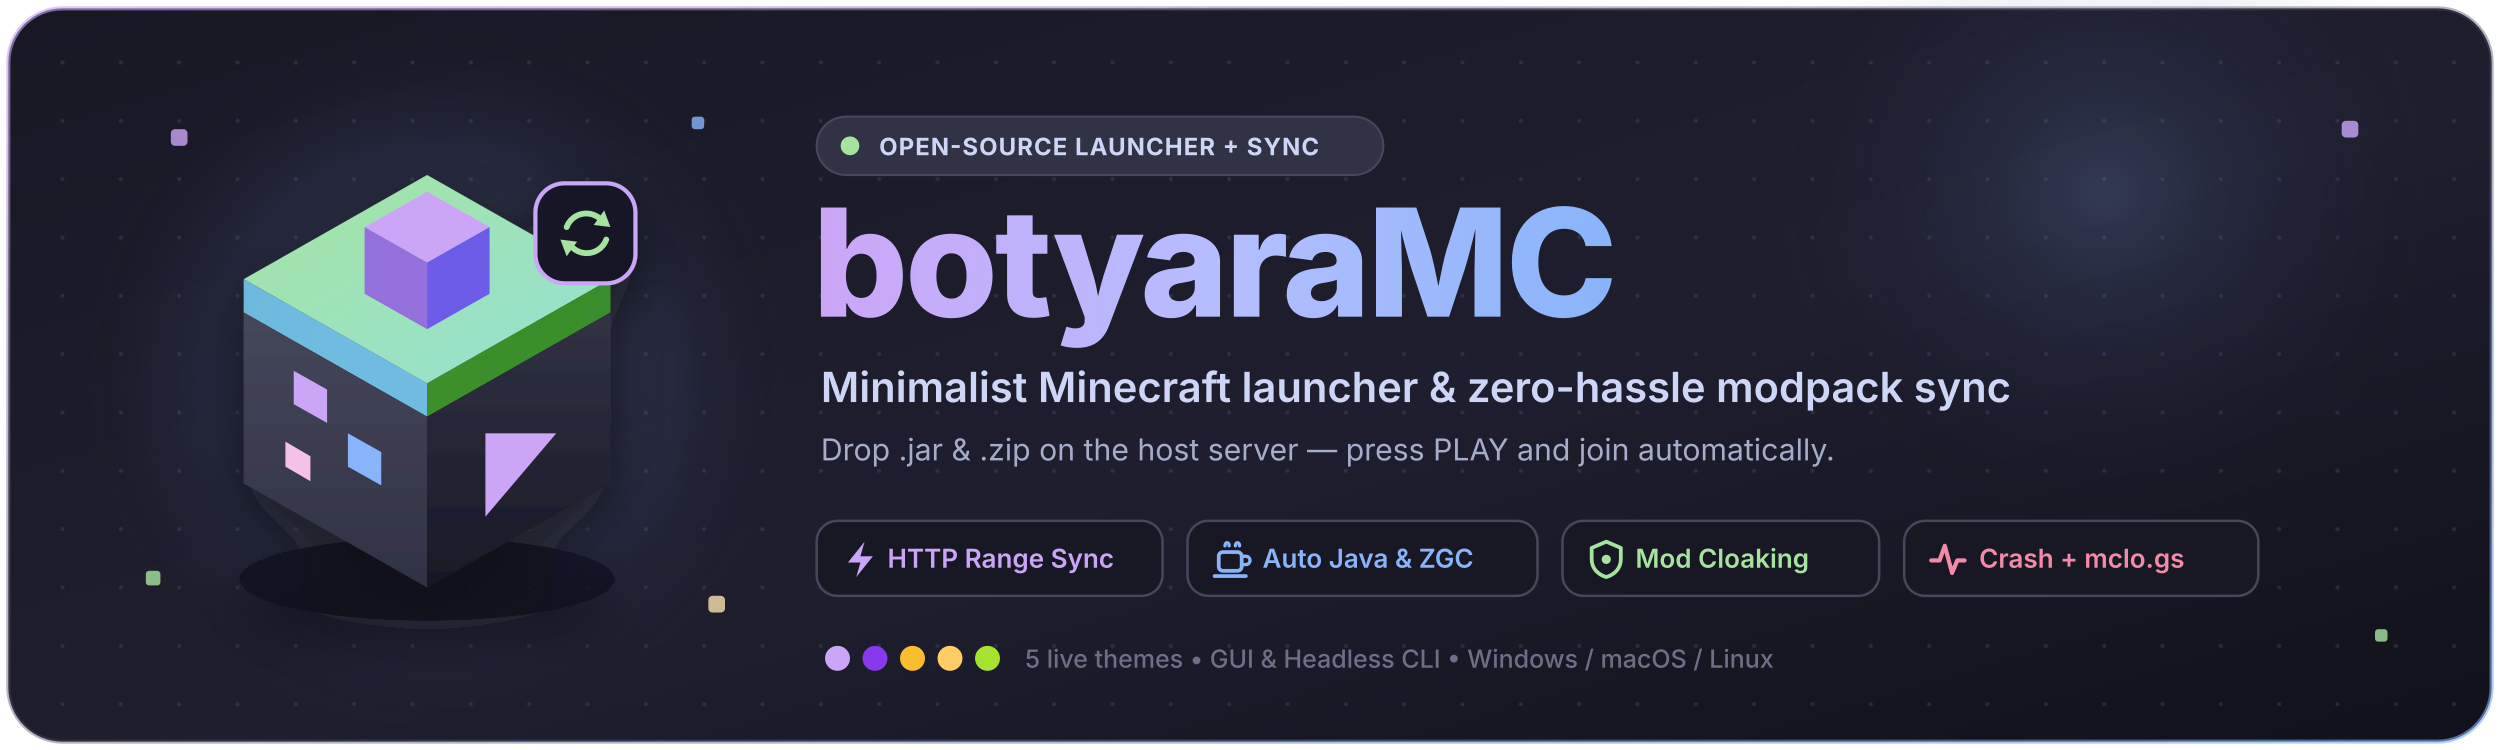
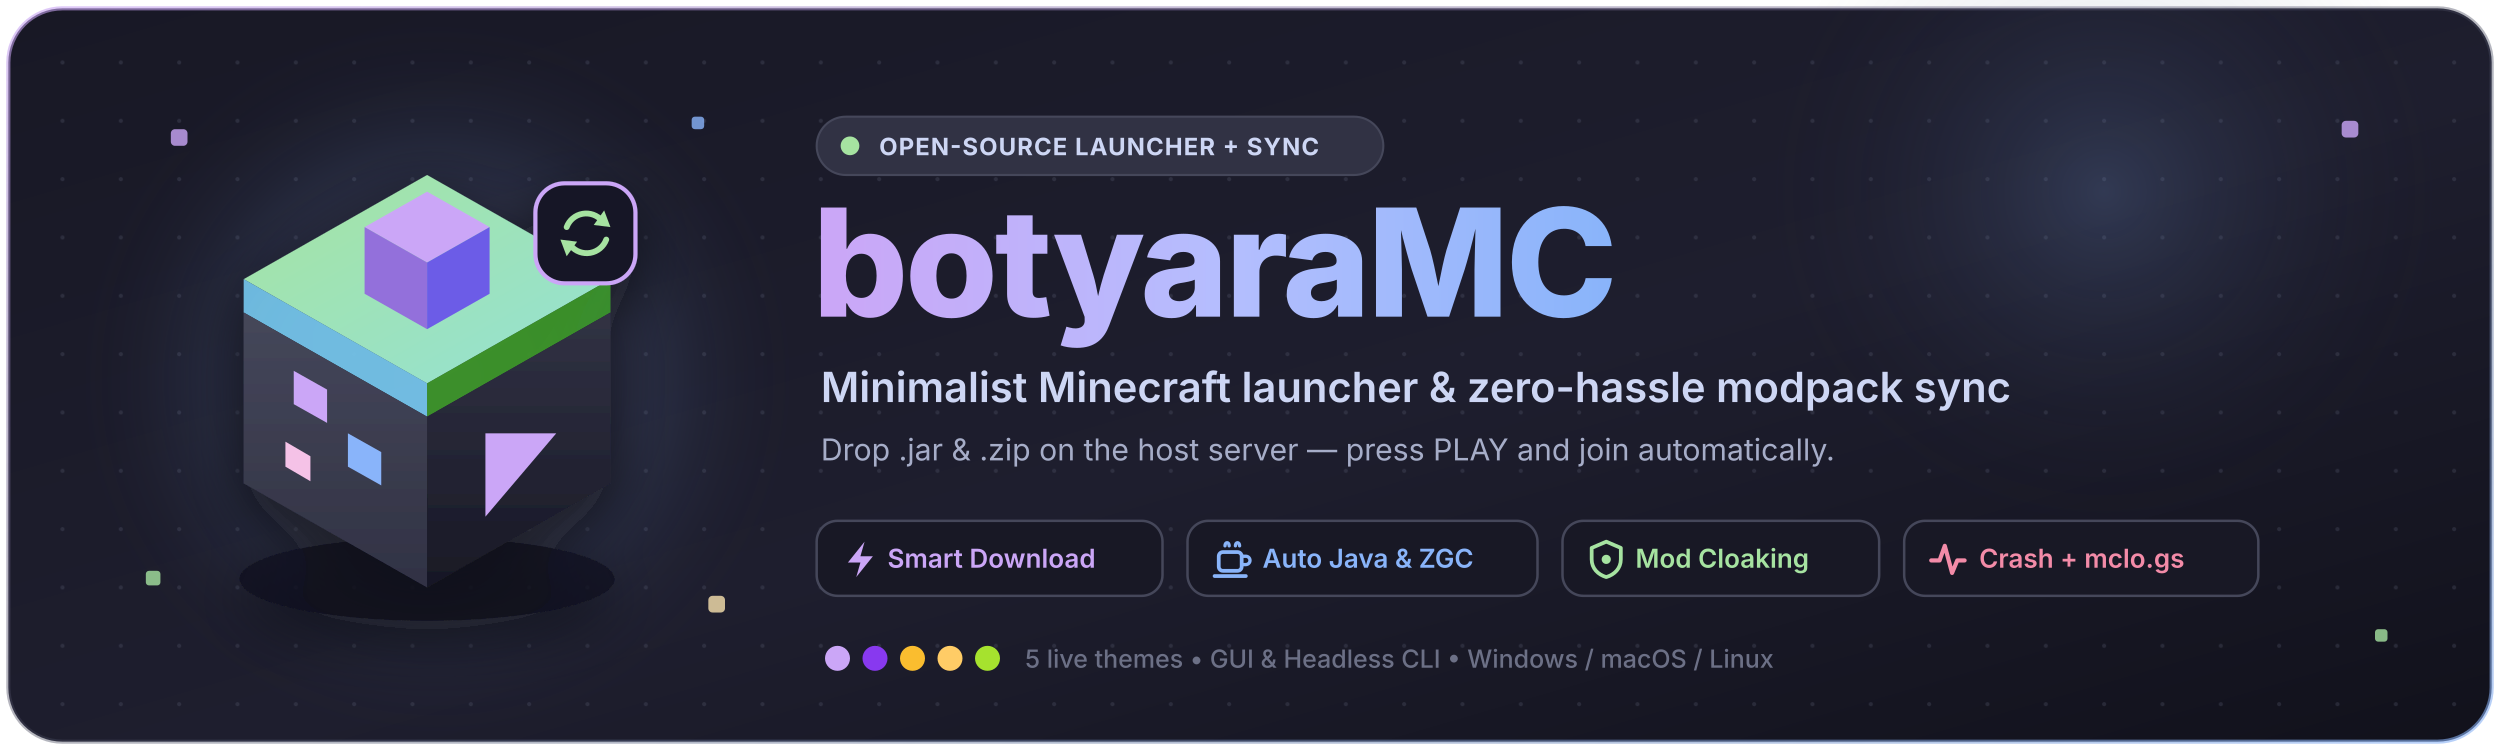
<svg xmlns="http://www.w3.org/2000/svg" viewBox="0 0 1200 360" width="1200" height="360" role="img" aria-label="botyaraMC — Minimalist Minecraft launcher &amp; zero-hassle modpack sync">
  <defs>
    <linearGradient id="bgGrad" x1="0%" y1="0%" x2="100%" y2="100%">
      <stop offset="0%" stop-color="#181825" />
      <stop offset="55%" stop-color="#1e1e2e" />
      <stop offset="100%" stop-color="#11111b" />
    </linearGradient>
    <linearGradient id="borderGrad" x1="0%" y1="0%" x2="100%" y2="100%">
      <stop offset="0%" stop-color="#cba6f7" stop-opacity="0.6" />
      <stop offset="50%" stop-color="#45475a" stop-opacity="0.4" />
      <stop offset="100%" stop-color="#89b4fa" stop-opacity="0.6" />
    </linearGradient>
    <linearGradient id="titleGrad" x1="0%" y1="0%" x2="100%" y2="0%">
      <stop offset="0%" stop-color="#cba6f7" />
      <stop offset="52%" stop-color="#b4befe" />
      <stop offset="100%" stop-color="#89b4fa" />
    </linearGradient>
    <linearGradient id="cubeTop" x1="0%" y1="0%" x2="100%" y2="100%">
      <stop offset="0%" stop-color="#a6e3a1" />
      <stop offset="100%" stop-color="#94e2d5" />
    </linearGradient>
    <linearGradient id="cubeLeft" x1="0%" y1="0%" x2="0%" y2="100%">
      <stop offset="0%" stop-color="#45475a" />
      <stop offset="100%" stop-color="#313244" />
    </linearGradient>
    <linearGradient id="cubeRight" x1="0%" y1="0%" x2="0%" y2="100%">
      <stop offset="0%" stop-color="#313244" />
      <stop offset="100%" stop-color="#181825" />
    </linearGradient>
    <radialGradient id="glowPurple" cx="50%" cy="50%" r="50%">
      <stop offset="0%" stop-color="#cba6f7" stop-opacity="0.30" />
      <stop offset="65%" stop-color="#89b4fa" stop-opacity="0.08" />
      <stop offset="100%" stop-color="#1e1e2e" stop-opacity="0" />
    </radialGradient>
    <radialGradient id="glowBlue" cx="50%" cy="50%" r="50%">
      <stop offset="0%" stop-color="#89b4fa" stop-opacity="0.18" />
      <stop offset="100%" stop-color="#1e1e2e" stop-opacity="0" />
    </radialGradient>
    <pattern id="dotGrid" width="28" height="28" patternUnits="userSpaceOnUse">
      <circle cx="2" cy="2" r="1" fill="#585b70" fill-opacity="0.30" />
    </pattern>
    <filter id="softShadow" x="-20%" y="-20%" width="140%" height="140%">
      <feDropShadow dx="0" dy="10" stdDeviation="14" flood-color="#0b0b12" flood-opacity="0.65" />
    </filter>
  </defs>
  <rect x="4" y="4" width="1192" height="352" rx="26" fill="url(#bgGrad)" stroke="url(#borderGrad)" stroke-width="2" />
  <rect x="12" y="12" width="1176" height="336" rx="20" fill="url(#dotGrid)" />
  <circle cx="210" cy="182" r="175" fill="url(#glowPurple)" />
  <circle cx="1010" cy="92" r="165" fill="url(#glowBlue)" />
  <g opacity="0.8">
    <rect x="82" y="62" width="8" height="8" rx="2" fill="#cba6f7" />
    <rect x="332" y="56" width="6" height="6" rx="1.5" fill="#89b4fa" />
    <rect x="70" y="274" width="7" height="7" rx="1.5" fill="#a6e3a1" />
    <rect x="340" y="286" width="8" height="8" rx="2" fill="#f9e2af" />
    <rect x="1124" y="58" width="8" height="8" rx="2" fill="#cba6f7" />
    <rect x="1140" y="302" width="6" height="6" rx="1.5" fill="#a6e3a1" />
  </g>
  <g transform="translate(205, 180)" filter="url(#softShadow)">
    <ellipse cx="0" cy="98" rx="90" ry="20" fill="#11111b" opacity="0.7" />
    <polygon points="0,-96 88,-46 0,4 -88,-46" fill="url(#cubeTop)" />
    <polygon points="-88,-46 0,4 0,20 -88,-30" fill="#74c7ec" opacity="0.9" />
    <polygon points="88,-46 0,4 0,20 88,-30" fill="#40a02b" opacity="0.8" />
    <polygon points="-88,-30 0,20 0,102 -88,52" fill="url(#cubeLeft)" />
    <polygon points="88,-30 0,20 0,102 88,52" fill="url(#cubeRight)" />
    <polygon points="-64,-2 -48,7 -48,23 -64,14" fill="#cba6f7" />
    <polygon points="-38,28 -22,37 -22,53 -38,44" fill="#89b4fa" />
    <polygon points="-68,32 -56,39 -56,51 -68,44" fill="#f5c2e7" />
    <polygon points="28,28 28,68 62,28" fill="#cba6f7" />
    <g transform="translate(0, -56)">
      <polygon points="0,-32 30,-15 0,2 -30,-15" fill="#cba6f7" />
      <polygon points="-30,-15 0,2 0,34 -30,17" fill="#9370db" />
      <polygon points="30,-15 0,2 0,34 30,17" fill="#6c5ce7" />
    </g>
    <g transform="translate(76, -68)">
      <rect x="-24" y="-24" width="48" height="48" rx="14" fill="#181825" stroke="#cba6f7" stroke-width="2" />
      <path d="M-9,-3 A10,10 0 0,1 8,-6 M10,3 A10,10 0 0,1 -7,6" fill="none" stroke="#a6e3a1" stroke-width="2.8" stroke-linecap="round" />
      <polygon points="9,-11 12,-3 4,-4" fill="#a6e3a1" />
      <polygon points="-9,11 -12,3 -4,4" fill="#a6e3a1" />
    </g>
  </g>
  <g transform="translate(392, 0)" font-family="'Inter', 'Segoe UI', -apple-system, BlinkMacSystemFont, Roboto, Ubuntu, Helvetica, Arial, sans-serif">
    <g transform="translate(0, 56)">
      <rect x="0" y="0" width="272" height="28" rx="14" fill="#313244" stroke="#45475a" stroke-width="1" />
      <circle cx="16" cy="14" r="4.5" fill="#a6e3a1" />
      <text x="30" y="18.5" fill="#cdd6f4" font-size="11.5" font-weight="700" letter-spacing="0.5">OPEN-SOURCE LAUNCHER + SYNC</text>
    </g>
    <text x="-2" y="152" fill="url(#titleGrad)" font-size="72" font-weight="800" letter-spacing="-1.5">botyaraMC</text>
    <text x="2" y="193" fill="#cdd6f4" font-size="20" font-weight="600">
      Minimalist Minecraft launcher &amp; zero-hassle modpack sync
    </text>
    <text x="2" y="221" fill="#a6adc8" font-size="14.5" font-weight="400">
      Drop .jar &amp; .zip on the host server — press PLAY and join automatically.
    </text>
    <g transform="translate(0, 250)" font-size="12.5" font-weight="600">
      <g transform="translate(0, 0)">
        <rect width="166" height="36" rx="10" fill="#181825" stroke="#45475a" stroke-width="1.2" />
        <path d="M23,10 L15,20 H21 L19,27 L27,17 H21 Z" fill="#cba6f7" />
-         <text x="34" y="22.5" fill="#cba6f7">HTTP Range Sync</text>
+         <text x="34" y="22.5" fill="#cba6f7">Smart Download</text>
      </g>
      <g transform="translate(178, 0)">
        <rect width="168" height="36" rx="10" fill="#181825" stroke="#45475a" stroke-width="1.2" />
        <rect x="15" y="15" width="11" height="9" rx="2" fill="none" stroke="#89b4fa" stroke-width="1.8" />
        <path d="M26,17 H28 A2,2 0 0,1 28,21 H26 M18,12 C18,10 20,10 20,12 M23,12 C23,10 25,10 25,12" fill="none" stroke="#89b4fa" stroke-width="1.6" stroke-linecap="round" />
        <line x1="13" y1="26.5" x2="28" y2="26.5" stroke="#89b4fa" stroke-width="1.8" stroke-linecap="round" />
        <text x="36" y="22.5" fill="#89b4fa">Auto Java &amp; ZGC</text>
      </g>
      <g transform="translate(358, 0)">
        <rect width="152" height="36" rx="10" fill="#181825" stroke="#45475a" stroke-width="1.2" />
        <path d="M21,10 L28,13 V18.5 C28,22.8 25,25.8 21,27 C17,25.8 14,22.8 14,18.5 V13 Z" fill="none" stroke="#a6e3a1" stroke-width="1.8" stroke-linejoin="round" />
        <circle cx="21" cy="18.5" r="2.2" fill="#a6e3a1" />
        <text x="35" y="22.5" fill="#a6e3a1">Mod Cloaking</text>
      </g>
      <g transform="translate(522, 0)">
        <rect width="170" height="36" rx="10" fill="#181825" stroke="#45475a" stroke-width="1.2" />
        <polyline points="13,19 17,19 19.5,12 23,25 25.5,19 29,19" fill="none" stroke="#f38ba8" stroke-width="2" stroke-linecap="round" stroke-linejoin="round" />
        <text x="36" y="22.5" fill="#f38ba8">Crash + mclo.gs</text>
      </g>
    </g>
    <g transform="translate(2, 310)">
      <circle cx="8" cy="6" r="6" fill="#cba6f7" />
      <circle cx="26" cy="6" r="6" fill="#8839ef" />
      <circle cx="44" cy="6" r="6" fill="#fabd2f" />
      <circle cx="62" cy="6" r="6" fill="#ffcc66" />
      <circle cx="80" cy="6" r="6" fill="#a6e22e" />
      <text x="98" y="10.5" fill="#6c7086" font-size="12" font-weight="500">5 live themes  •  GUI &amp; Headless CLI  •  Windows / macOS / Linux</text>
    </g>
  </g>
</svg>
